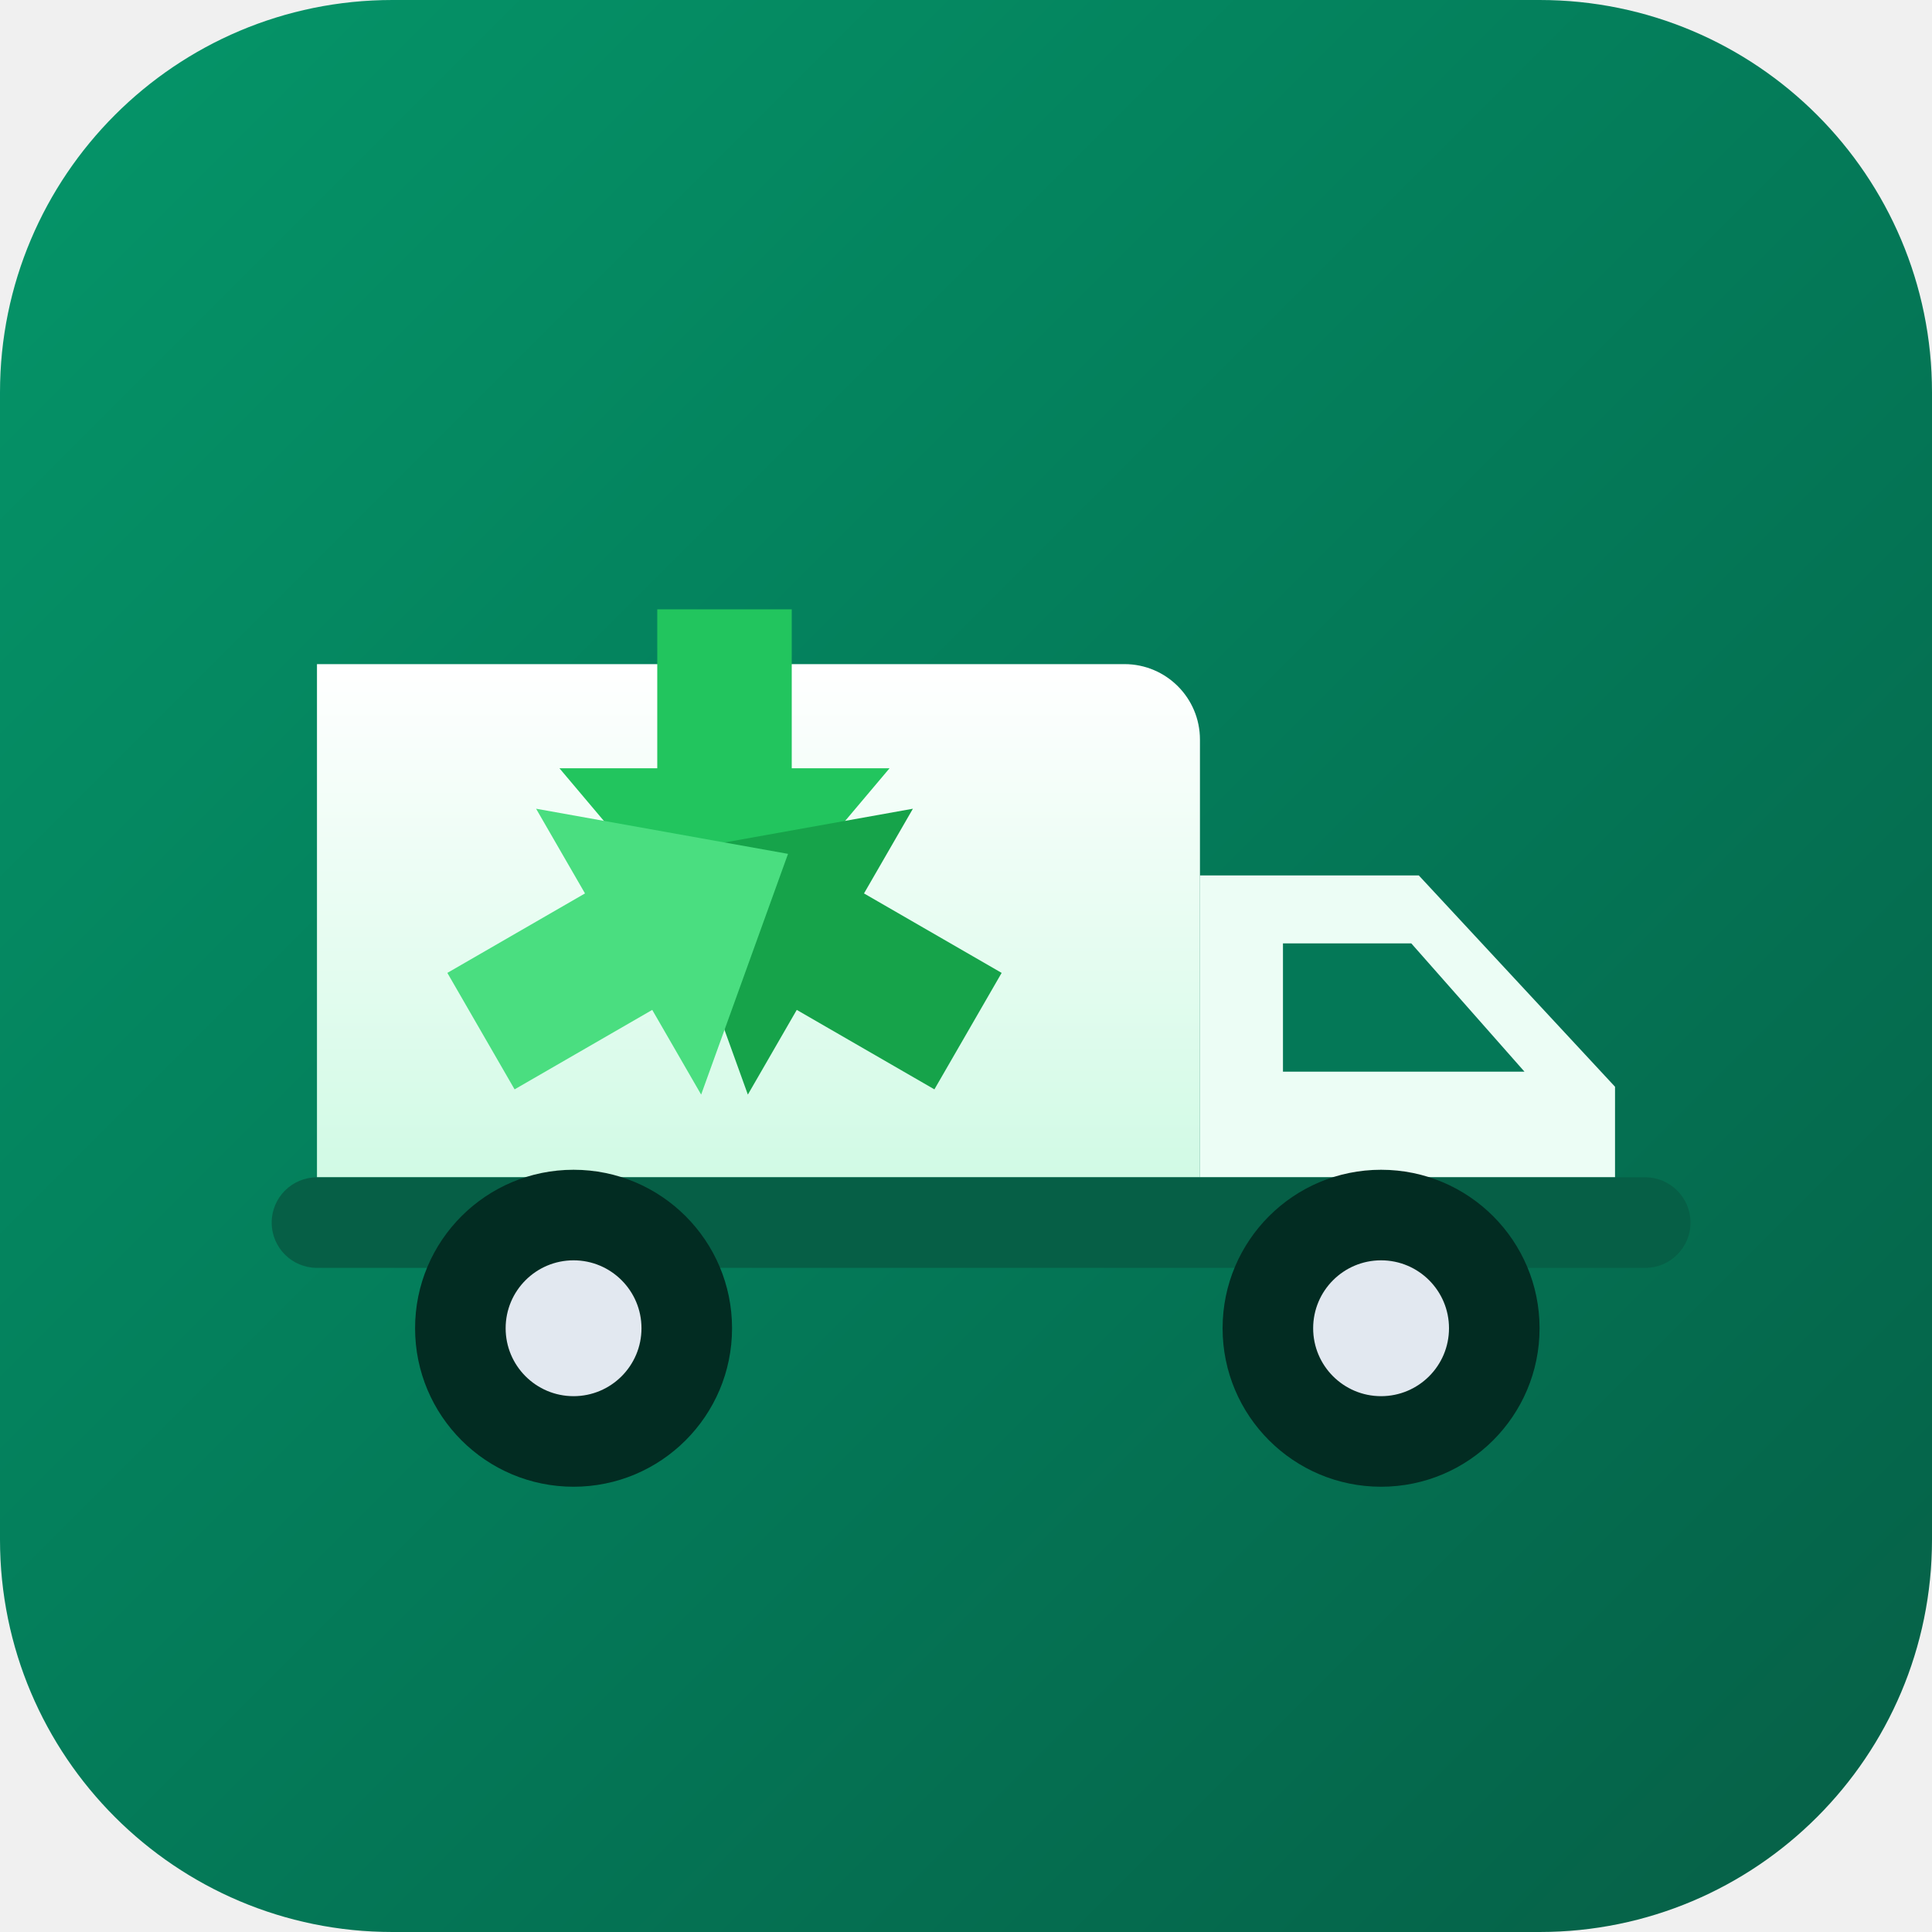
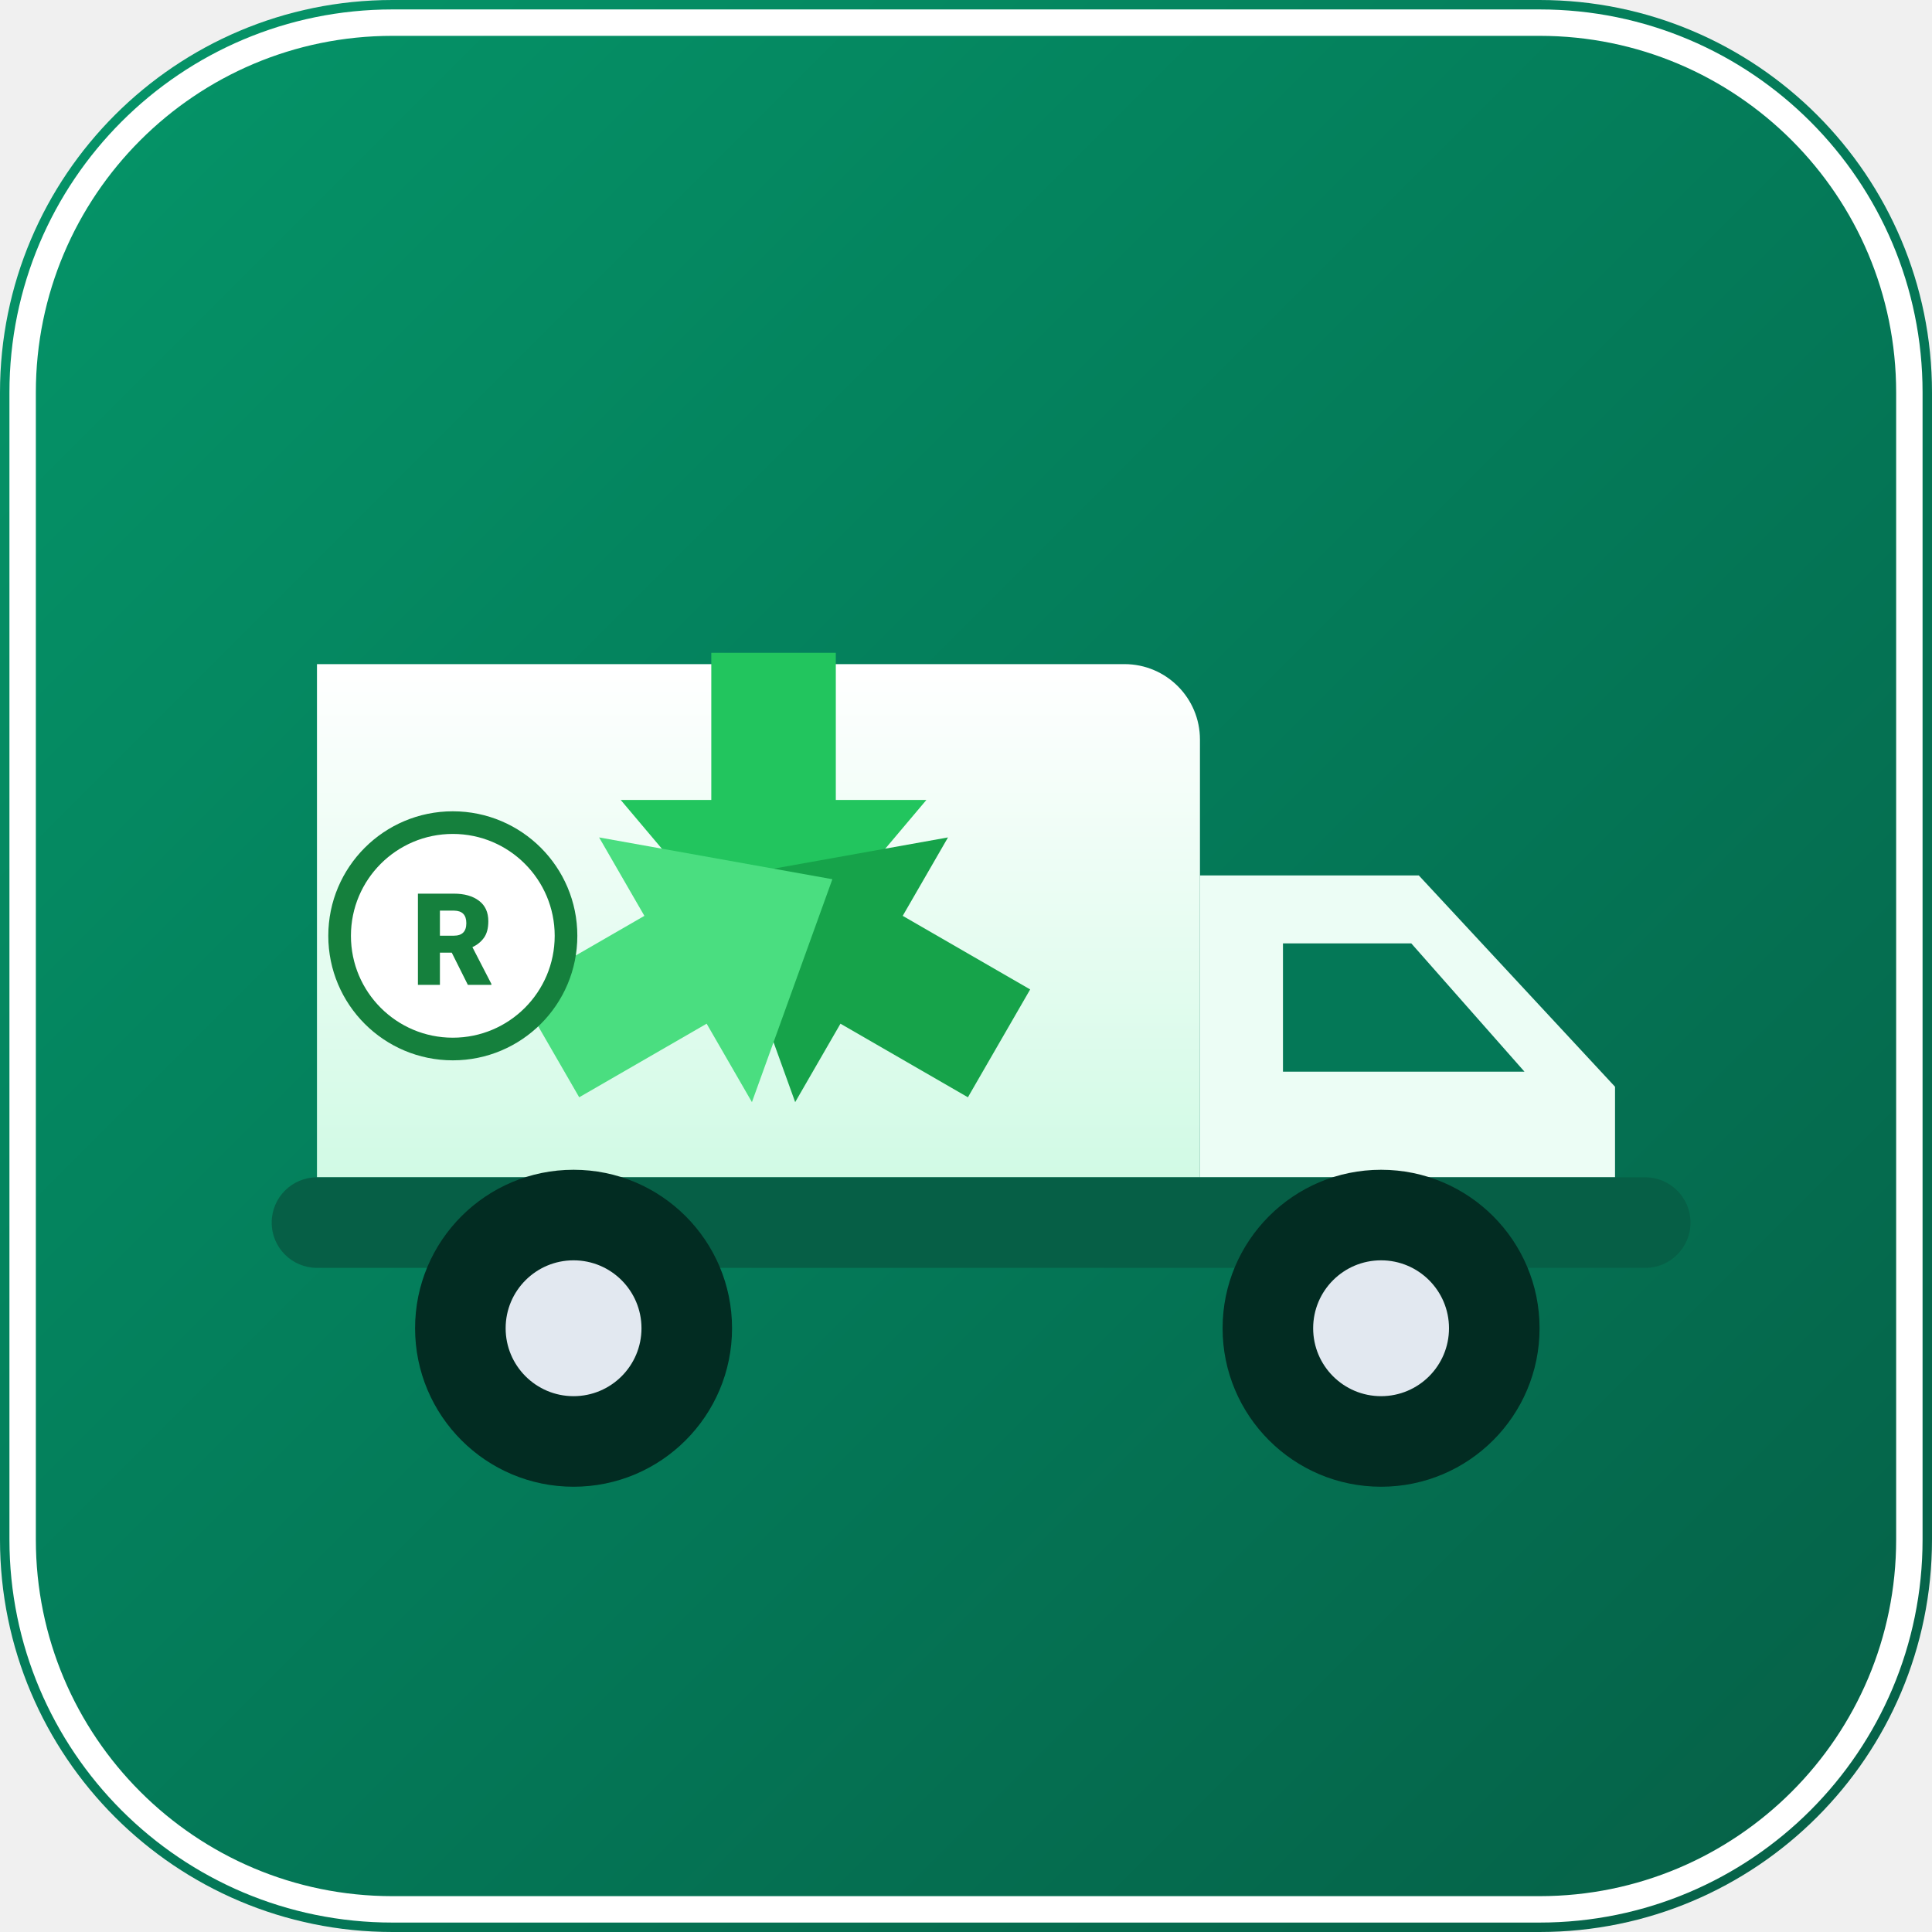
<svg xmlns="http://www.w3.org/2000/svg" viewBox="0 0 512 512" width="512" height="512" role="img" aria-label="NOTIGAS - camion de reciclaje">
  <defs>
    <linearGradient id="bgRecicla" x1="0%" y1="0%" x2="100%" y2="100%">
      <stop offset="0%" stop-color="#059669" />
      <stop offset="55%" stop-color="#047857" />
      <stop offset="100%" stop-color="#065F46" />
    </linearGradient>
    <linearGradient id="cajaRecicla" x1="0%" y1="0%" x2="0%" y2="100%">
      <stop offset="0%" stop-color="#FFFFFF" />
      <stop offset="100%" stop-color="#D1FAE5" />
    </linearGradient>
  </defs>
  <rect width="512" height="512" rx="104" fill="url(#bgRecicla)" />
+   <rect width="500" height="500" x="6" y="6" rx="98" fill="none" stroke="#FFFFFF" stroke-width="7" />
  <path d="M84 176 h214 a20 20 0 0 1 20 20 v116 H84 Z" fill="url(#cajaRecicla)" />
  <path d="M318 232 h58 l52 56 v24 h-110 Z" fill="#ECFDF5" />
  <path d="M340 250 h34 l30 34 h-64 Z" fill="#047857" />
  <rect x="72" y="312" width="376" height="24" rx="12" fill="#065F46" />
  <circle cx="152" cy="352" r="42" fill="#022C22" />
  <circle cx="152" cy="352" r="18" fill="#E2E8F0" />
  <circle cx="366" cy="352" r="42" fill="#022C22" />
  <circle cx="366" cy="352" r="18" fill="#E2E8F0" />
-   <g transform="translate(192 236) scale(1.62)">
+   <g transform="translate(205 242) scale(1.5)">
    <path d="M-11 -46 L11 -46 L11 -20 L27 -20 L0 12 L-27 -20 L-11 -20 Z" fill="#22C55E" transform="rotate(0)" />
    <path d="M-11 -46 L11 -46 L11 -20 L27 -20 L0 12 L-27 -20 L-11 -20 Z" fill="#16A34A" transform="rotate(120)" />
    <path d="M-11 -46 L11 -46 L11 -20 L27 -20 L0 12 L-27 -20 L-11 -20 Z" fill="#4ADE80" transform="rotate(240)" />
  </g>
+   <circle cx="120" cy="248" r="30" fill="#FFFFFF" stroke="#15803D" stroke-width="6" />
+   <text x="120" y="261" font-family="'Segoe UI', Roboto, 'Arial Black', sans-serif" font-weight="900" font-size="34" fill="#15803D" text-anchor="middle">R</text>
</svg>
